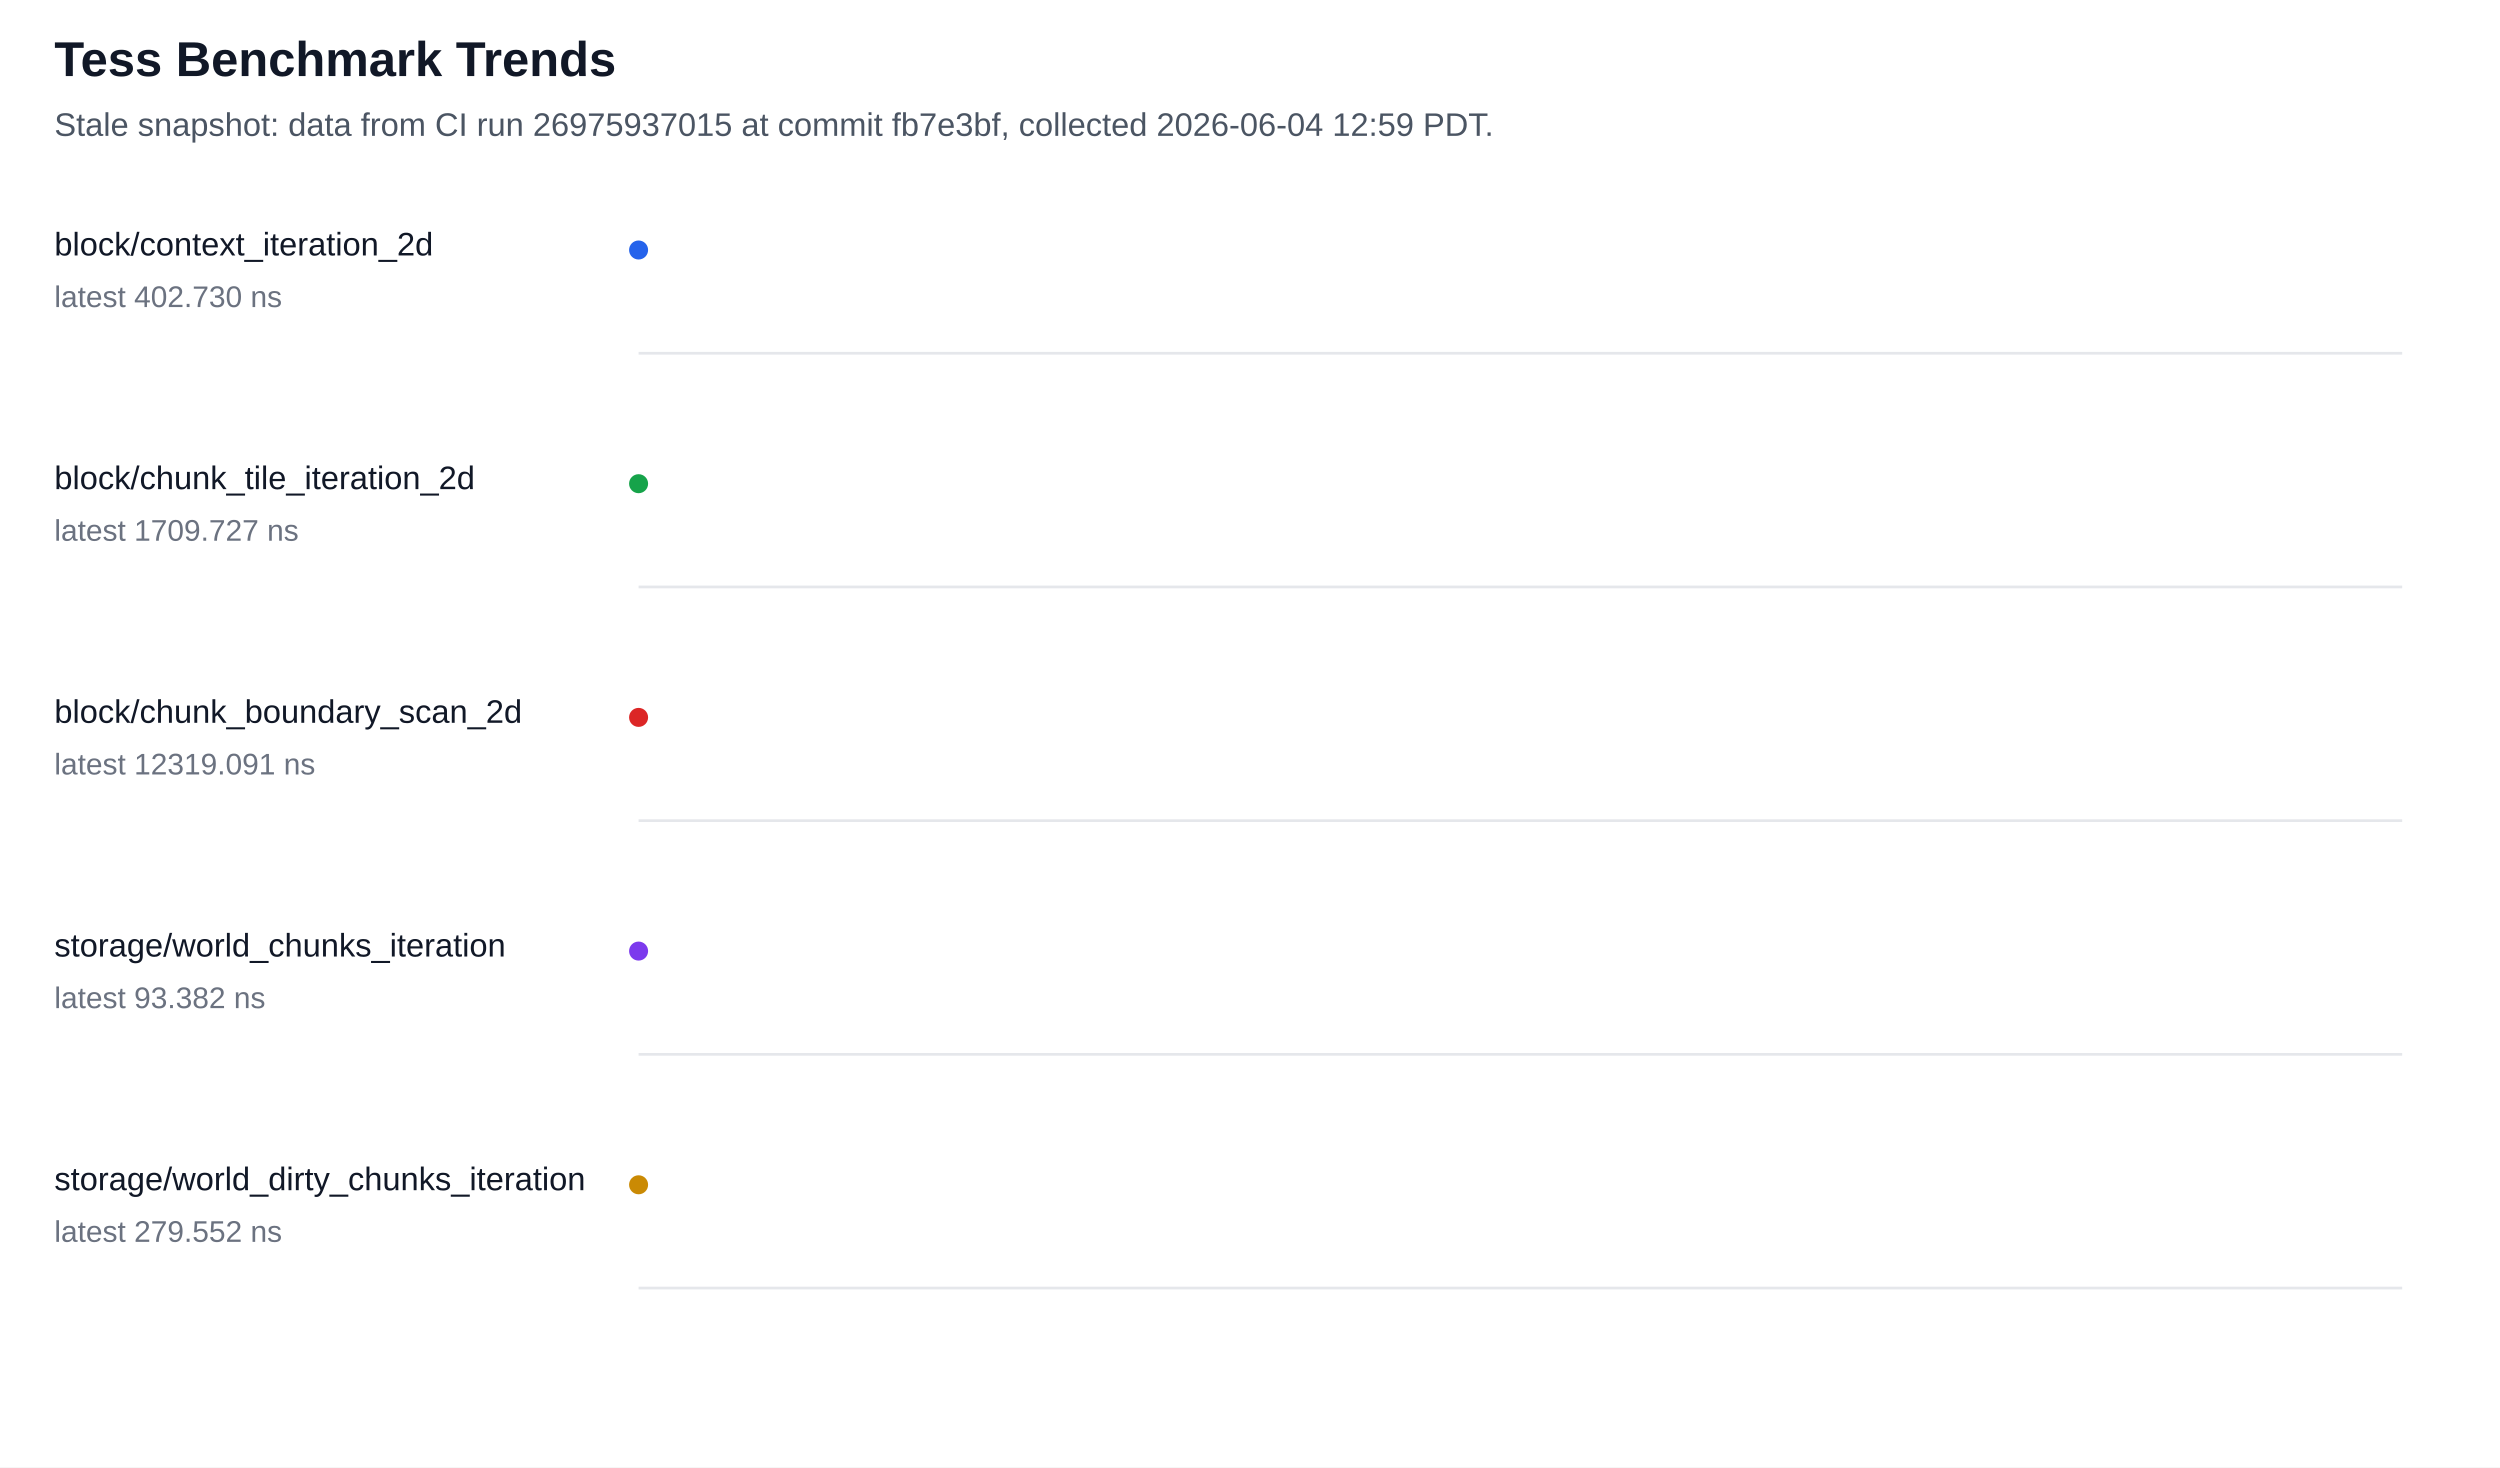
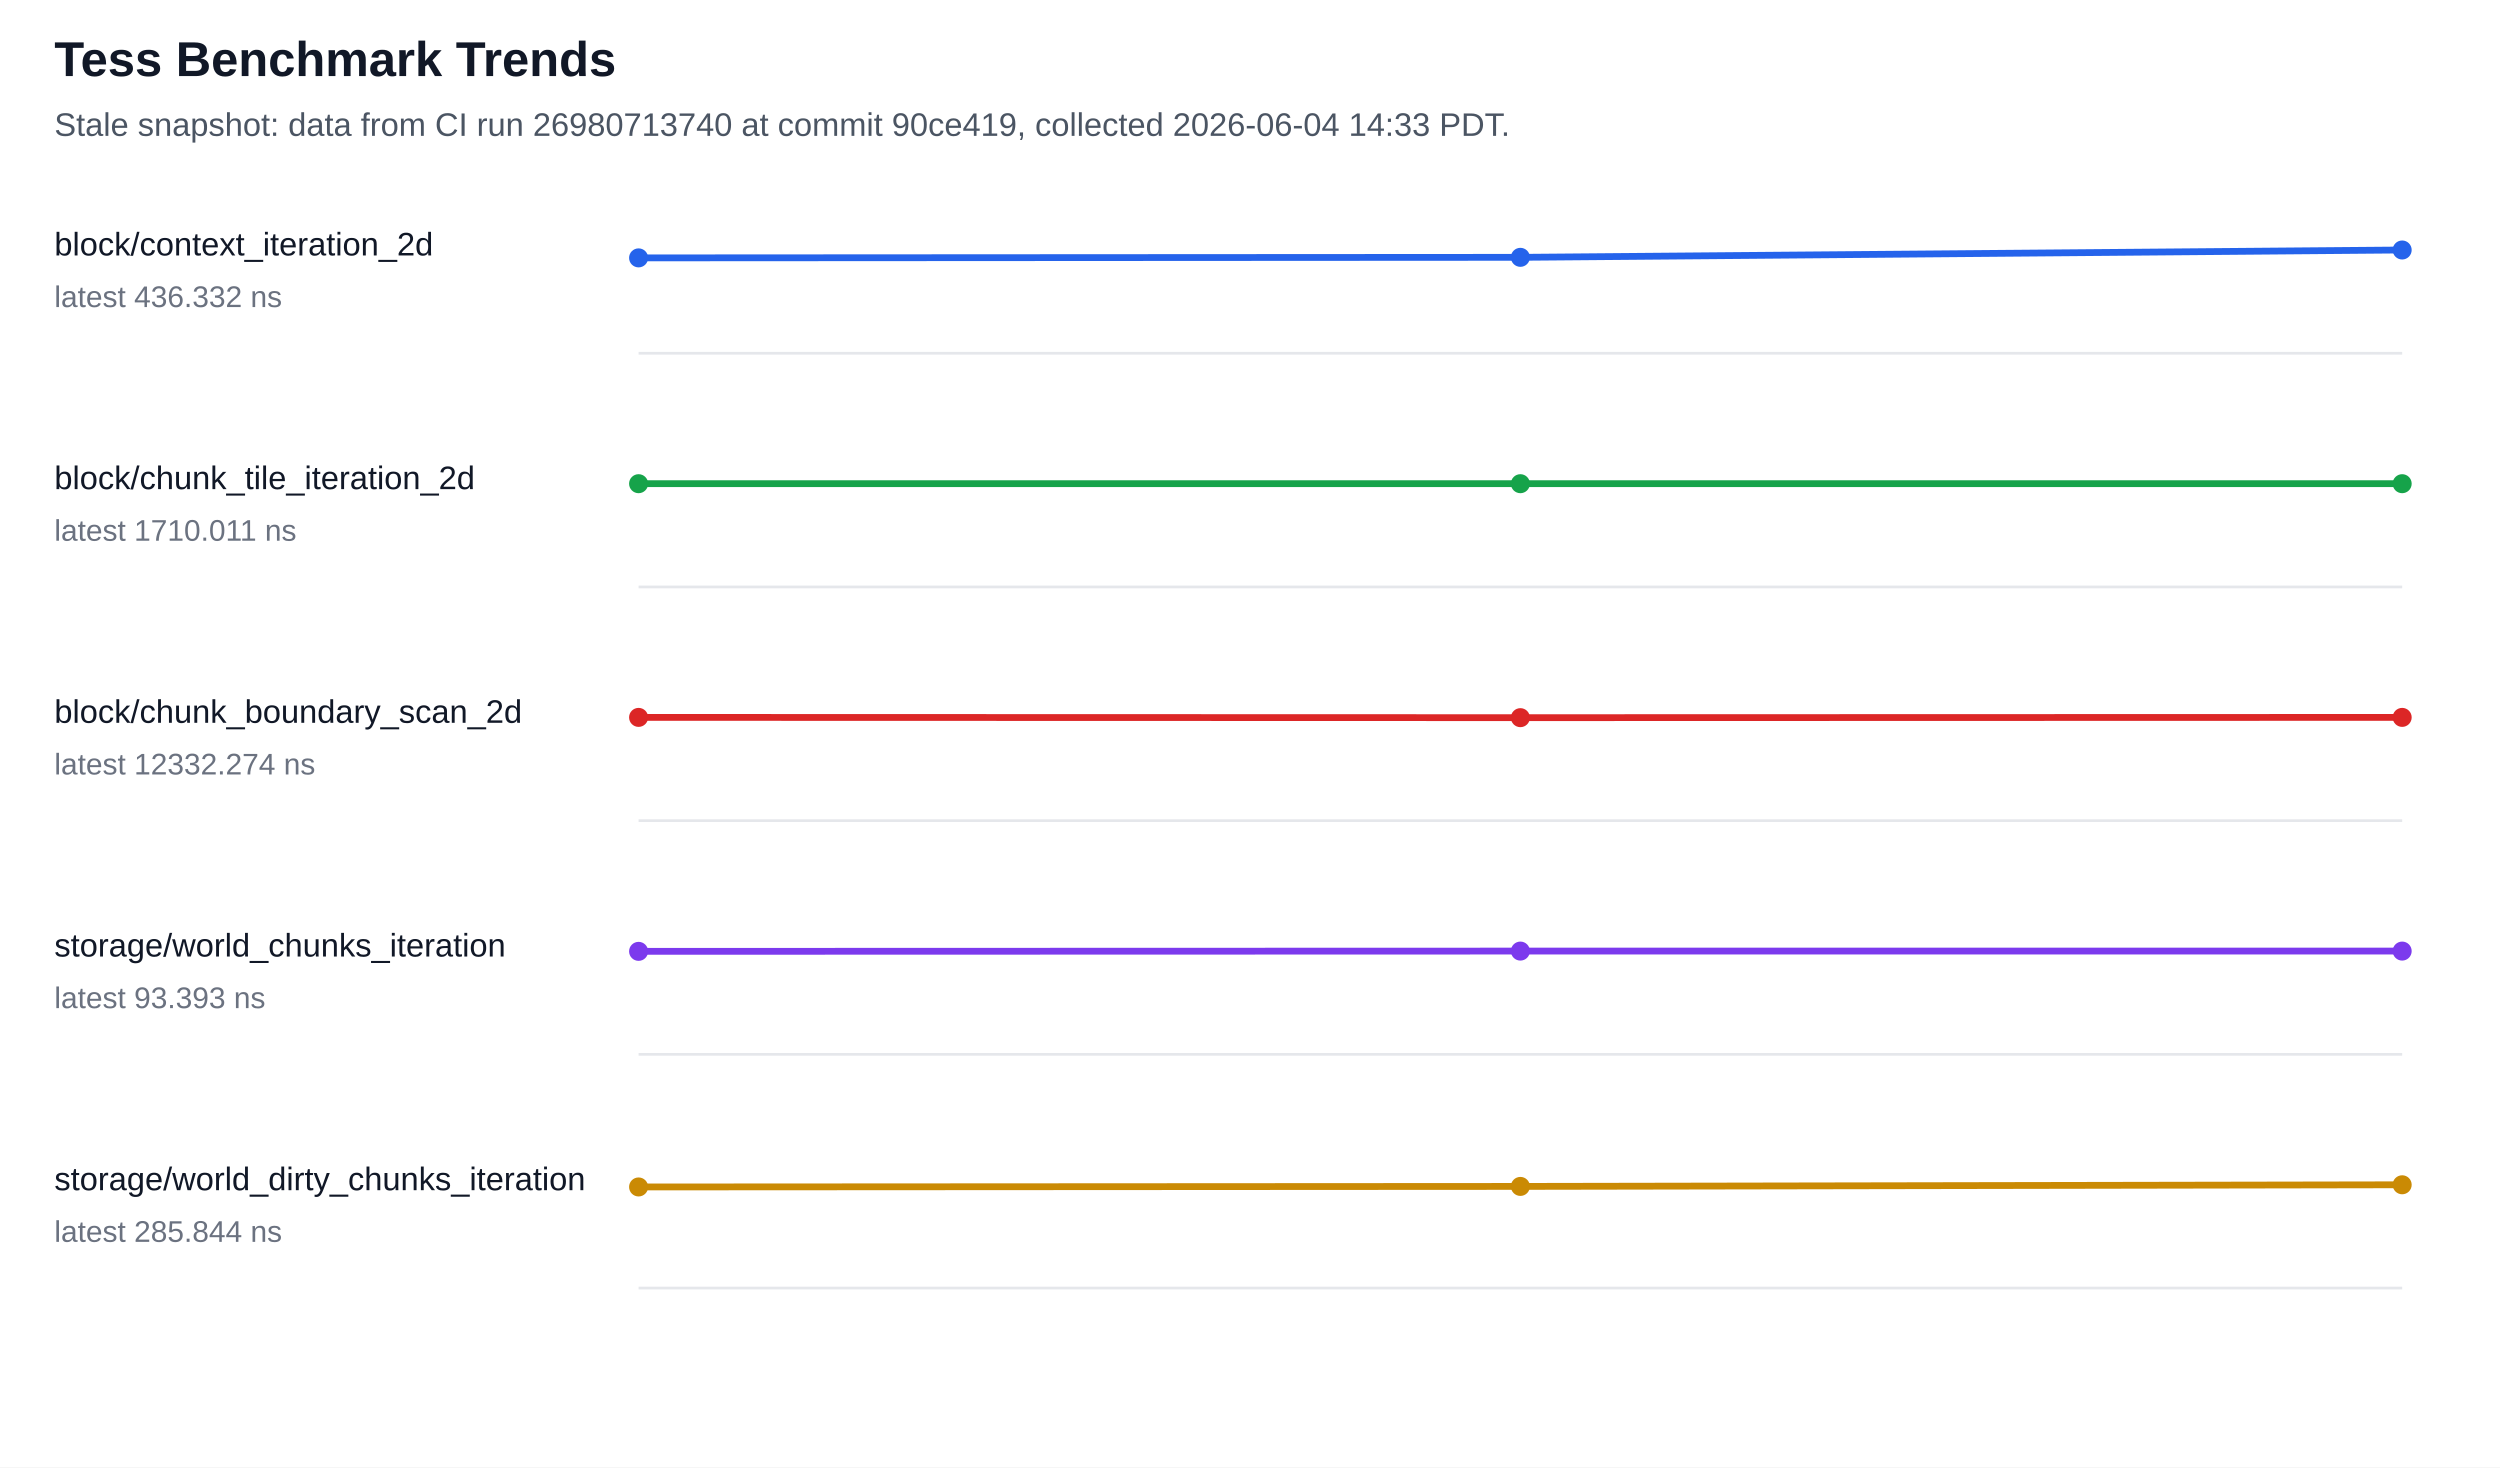
<svg xmlns="http://www.w3.org/2000/svg" width="920" height="540" viewBox="0 0 920 540" role="img" aria-label="Benchmark trend snapshot">
  <rect width="100%" height="100%" fill="#ffffff" />
  <text x="20" y="28" font-family="Arial, sans-serif" font-size="18" font-weight="700" fill="#111827">Tess Benchmark Trends</text>
-   <text x="20" y="50" font-family="Arial, sans-serif" font-size="12" fill="#4b5563">Stale snapshot: data from CI run 26975937015 at commit fb7e3bf, collected 2026-06-04 12:59 PDT.</text>
+   <text x="20" y="50" font-family="Arial, sans-serif" font-size="12" fill="#4b5563">Stale snapshot: data from CI run 26980713740 at commit 90ce419, collected 2026-06-04 14:33 PDT.</text>
  <text x="20" y="94" font-family="Arial, sans-serif" font-size="12" fill="#111827">block/context_iteration_2d</text>
-   <text x="20" y="113" font-family="Arial, sans-serif" font-size="11" fill="#6b7280">latest 402.730 ns</text>
+   <text x="20" y="113" font-family="Arial, sans-serif" font-size="11" fill="#6b7280">latest 436.332 ns</text>
  <line x1="235" y1="130" x2="884" y2="130" stroke="#e5e7eb" />
-   <circle cx="235.0" cy="92.0" r="3.5" fill="#2563eb" />
+   <polyline points="235.0,94.9 559.5,94.7 884.0,92.0" fill="none" stroke="#2563eb" stroke-width="2.5" stroke-linecap="round" stroke-linejoin="round" />
+   <circle cx="235.0" cy="94.9" r="3.5" fill="#2563eb" />
+   <circle cx="559.5" cy="94.7" r="3.5" fill="#2563eb" />
+   <circle cx="884.0" cy="92.0" r="3.5" fill="#2563eb" />
  <text x="20" y="180" font-family="Arial, sans-serif" font-size="12" fill="#111827">block/chunk_tile_iteration_2d</text>
-   <text x="20" y="199" font-family="Arial, sans-serif" font-size="11" fill="#6b7280">latest 1709.727 ns</text>
+   <text x="20" y="199" font-family="Arial, sans-serif" font-size="11" fill="#6b7280">latest 1710.011 ns</text>
  <line x1="235" y1="216" x2="884" y2="216" stroke="#e5e7eb" />
+   <polyline points="235.0,178.0 559.5,178.0 884.0,178.0" fill="none" stroke="#16a34a" stroke-width="2.5" stroke-linecap="round" stroke-linejoin="round" />
  <circle cx="235.0" cy="178.0" r="3.5" fill="#16a34a" />
+   <circle cx="559.5" cy="178.0" r="3.5" fill="#16a34a" />
+   <circle cx="884.0" cy="178.0" r="3.5" fill="#16a34a" />
  <text x="20" y="266" font-family="Arial, sans-serif" font-size="12" fill="#111827">block/chunk_boundary_scan_2d</text>
-   <text x="20" y="285" font-family="Arial, sans-serif" font-size="11" fill="#6b7280">latest 12319.091 ns</text>
+   <text x="20" y="285" font-family="Arial, sans-serif" font-size="11" fill="#6b7280">latest 12332.274 ns</text>
  <line x1="235" y1="302" x2="884" y2="302" stroke="#e5e7eb" />
+   <polyline points="235.0,264.0 559.5,264.1 884.0,264.0" fill="none" stroke="#dc2626" stroke-width="2.5" stroke-linecap="round" stroke-linejoin="round" />
  <circle cx="235.0" cy="264.0" r="3.5" fill="#dc2626" />
+   <circle cx="559.5" cy="264.1" r="3.5" fill="#dc2626" />
+   <circle cx="884.0" cy="264.0" r="3.5" fill="#dc2626" />
  <text x="20" y="352" font-family="Arial, sans-serif" font-size="12" fill="#111827">storage/world_chunks_iteration</text>
-   <text x="20" y="371" font-family="Arial, sans-serif" font-size="11" fill="#6b7280">latest 93.382 ns</text>
+   <text x="20" y="371" font-family="Arial, sans-serif" font-size="11" fill="#6b7280">latest 93.393 ns</text>
  <line x1="235" y1="388" x2="884" y2="388" stroke="#e5e7eb" />
-   <circle cx="235.0" cy="350.0" r="3.5" fill="#7c3aed" />
+   <polyline points="235.0,350.1 559.5,350.0 884.0,350.0" fill="none" stroke="#7c3aed" stroke-width="2.5" stroke-linecap="round" stroke-linejoin="round" />
+   <circle cx="235.0" cy="350.1" r="3.5" fill="#7c3aed" />
+   <circle cx="559.5" cy="350.0" r="3.5" fill="#7c3aed" />
+   <circle cx="884.0" cy="350.0" r="3.5" fill="#7c3aed" />
  <text x="20" y="438" font-family="Arial, sans-serif" font-size="12" fill="#111827">storage/world_dirty_chunks_iteration</text>
-   <text x="20" y="457" font-family="Arial, sans-serif" font-size="11" fill="#6b7280">latest 279.552 ns</text>
+   <text x="20" y="457" font-family="Arial, sans-serif" font-size="11" fill="#6b7280">latest 285.844 ns</text>
  <line x1="235" y1="474" x2="884" y2="474" stroke="#e5e7eb" />
-   <circle cx="235.0" cy="436.0" r="3.5" fill="#ca8a04" />
+   <polyline points="235.0,436.8 559.5,436.6 884.0,436.0" fill="none" stroke="#ca8a04" stroke-width="2.5" stroke-linecap="round" stroke-linejoin="round" />
+   <circle cx="235.0" cy="436.8" r="3.5" fill="#ca8a04" />
+   <circle cx="559.5" cy="436.6" r="3.5" fill="#ca8a04" />
+   <circle cx="884.0" cy="436.0" r="3.5" fill="#ca8a04" />
</svg>
